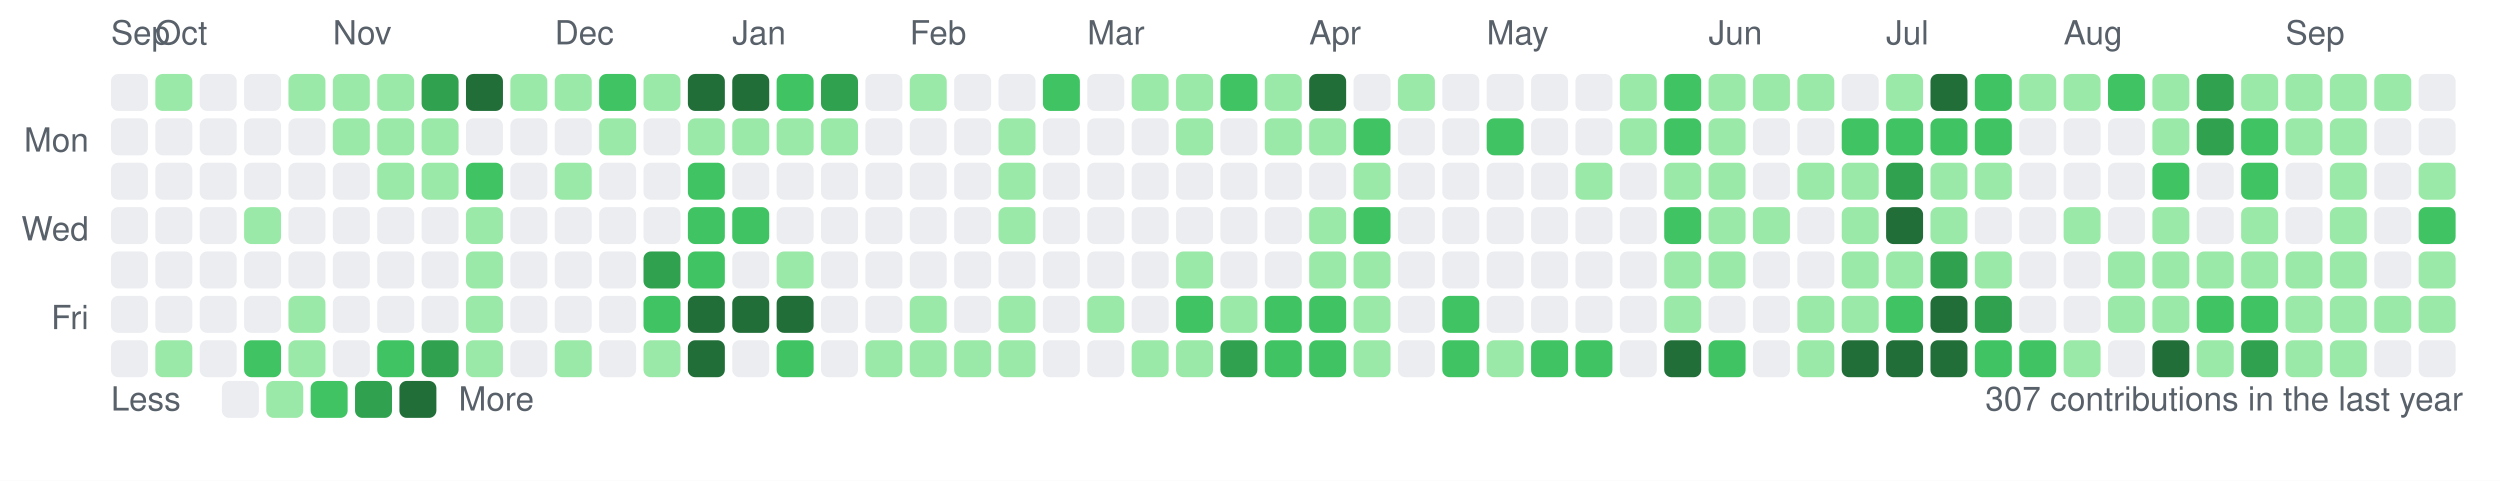
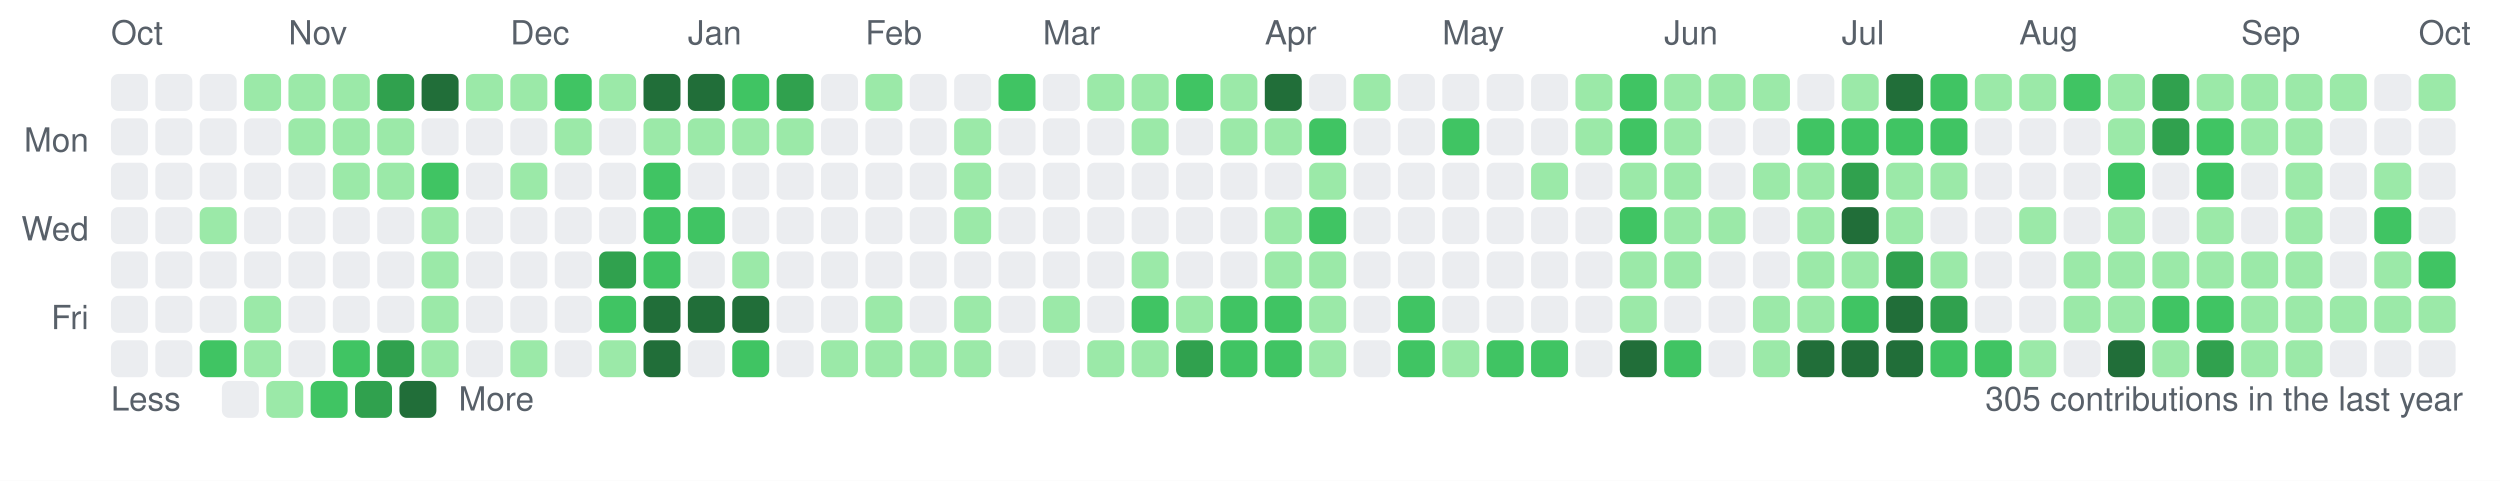
<svg xmlns="http://www.w3.org/2000/svg" width="676" height="130" viewBox="0 0 676 130" role="img" aria-label="cgycorey contribution graph">
  <rect width="676" height="130" fill="#ffffff" />
  <text x="24" y="41" font-size="9" text-anchor="end" fill="#586069" font-family="-apple-system,BlinkMacSystemFont,Segoe UI,Helvetica,Arial,sans-serif">Mon</text>
  <text x="24" y="65" font-size="9" text-anchor="end" fill="#586069" font-family="-apple-system,BlinkMacSystemFont,Segoe UI,Helvetica,Arial,sans-serif">Wed</text>
  <text x="24" y="89" font-size="9" text-anchor="end" fill="#586069" font-family="-apple-system,BlinkMacSystemFont,Segoe UI,Helvetica,Arial,sans-serif">Fri</text>
  <rect x="30" y="20" width="10" height="10" rx="2" fill="#ebedf0" />
  <rect x="30" y="32" width="10" height="10" rx="2" fill="#ebedf0" />
  <rect x="30" y="44" width="10" height="10" rx="2" fill="#ebedf0" />
  <rect x="30" y="56" width="10" height="10" rx="2" fill="#ebedf0" />
  <rect x="30" y="68" width="10" height="10" rx="2" fill="#ebedf0" />
  <rect x="30" y="80" width="10" height="10" rx="2" fill="#ebedf0" />
  <rect x="30" y="92" width="10" height="10" rx="2" fill="#ebedf0" />
-   <rect x="42" y="20" width="10" height="10" rx="2" fill="#9be9a8" />
+   <rect x="42" y="20" width="10" height="10" rx="2" fill="#ebedf0" />
  <rect x="42" y="32" width="10" height="10" rx="2" fill="#ebedf0" />
  <rect x="42" y="44" width="10" height="10" rx="2" fill="#ebedf0" />
  <rect x="42" y="56" width="10" height="10" rx="2" fill="#ebedf0" />
  <rect x="42" y="68" width="10" height="10" rx="2" fill="#ebedf0" />
  <rect x="42" y="80" width="10" height="10" rx="2" fill="#ebedf0" />
-   <rect x="42" y="92" width="10" height="10" rx="2" fill="#9be9a8" />
+   <rect x="42" y="92" width="10" height="10" rx="2" fill="#ebedf0" />
  <rect x="54" y="20" width="10" height="10" rx="2" fill="#ebedf0" />
  <rect x="54" y="32" width="10" height="10" rx="2" fill="#ebedf0" />
  <rect x="54" y="44" width="10" height="10" rx="2" fill="#ebedf0" />
-   <rect x="54" y="56" width="10" height="10" rx="2" fill="#ebedf0" />
+   <rect x="54" y="56" width="10" height="10" rx="2" fill="#9be9a8" />
  <rect x="54" y="68" width="10" height="10" rx="2" fill="#ebedf0" />
  <rect x="54" y="80" width="10" height="10" rx="2" fill="#ebedf0" />
-   <rect x="54" y="92" width="10" height="10" rx="2" fill="#ebedf0" />
-   <rect x="66" y="20" width="10" height="10" rx="2" fill="#ebedf0" />
+   <rect x="54" y="92" width="10" height="10" rx="2" fill="#40c463" />
+   <rect x="66" y="20" width="10" height="10" rx="2" fill="#9be9a8" />
  <rect x="66" y="32" width="10" height="10" rx="2" fill="#ebedf0" />
  <rect x="66" y="44" width="10" height="10" rx="2" fill="#ebedf0" />
-   <rect x="66" y="56" width="10" height="10" rx="2" fill="#9be9a8" />
+   <rect x="66" y="56" width="10" height="10" rx="2" fill="#ebedf0" />
  <rect x="66" y="68" width="10" height="10" rx="2" fill="#ebedf0" />
-   <rect x="66" y="80" width="10" height="10" rx="2" fill="#ebedf0" />
-   <rect x="66" y="92" width="10" height="10" rx="2" fill="#40c463" />
+   <rect x="66" y="80" width="10" height="10" rx="2" fill="#9be9a8" />
+   <rect x="66" y="92" width="10" height="10" rx="2" fill="#9be9a8" />
  <rect x="78" y="20" width="10" height="10" rx="2" fill="#9be9a8" />
-   <rect x="78" y="32" width="10" height="10" rx="2" fill="#ebedf0" />
+   <rect x="78" y="32" width="10" height="10" rx="2" fill="#9be9a8" />
  <rect x="78" y="44" width="10" height="10" rx="2" fill="#ebedf0" />
  <rect x="78" y="56" width="10" height="10" rx="2" fill="#ebedf0" />
  <rect x="78" y="68" width="10" height="10" rx="2" fill="#ebedf0" />
-   <rect x="78" y="80" width="10" height="10" rx="2" fill="#9be9a8" />
-   <rect x="78" y="92" width="10" height="10" rx="2" fill="#9be9a8" />
+   <rect x="78" y="80" width="10" height="10" rx="2" fill="#ebedf0" />
+   <rect x="78" y="92" width="10" height="10" rx="2" fill="#ebedf0" />
  <rect x="90" y="20" width="10" height="10" rx="2" fill="#9be9a8" />
  <rect x="90" y="32" width="10" height="10" rx="2" fill="#9be9a8" />
-   <rect x="90" y="44" width="10" height="10" rx="2" fill="#ebedf0" />
+   <rect x="90" y="44" width="10" height="10" rx="2" fill="#9be9a8" />
  <rect x="90" y="56" width="10" height="10" rx="2" fill="#ebedf0" />
  <rect x="90" y="68" width="10" height="10" rx="2" fill="#ebedf0" />
  <rect x="90" y="80" width="10" height="10" rx="2" fill="#ebedf0" />
-   <rect x="90" y="92" width="10" height="10" rx="2" fill="#ebedf0" />
-   <rect x="102" y="20" width="10" height="10" rx="2" fill="#9be9a8" />
+   <rect x="90" y="92" width="10" height="10" rx="2" fill="#40c463" />
+   <rect x="102" y="20" width="10" height="10" rx="2" fill="#30a14e" />
  <rect x="102" y="32" width="10" height="10" rx="2" fill="#9be9a8" />
  <rect x="102" y="44" width="10" height="10" rx="2" fill="#9be9a8" />
  <rect x="102" y="56" width="10" height="10" rx="2" fill="#ebedf0" />
  <rect x="102" y="68" width="10" height="10" rx="2" fill="#ebedf0" />
  <rect x="102" y="80" width="10" height="10" rx="2" fill="#ebedf0" />
-   <rect x="102" y="92" width="10" height="10" rx="2" fill="#40c463" />
-   <rect x="114" y="20" width="10" height="10" rx="2" fill="#30a14e" />
-   <rect x="114" y="32" width="10" height="10" rx="2" fill="#9be9a8" />
-   <rect x="114" y="44" width="10" height="10" rx="2" fill="#9be9a8" />
-   <rect x="114" y="56" width="10" height="10" rx="2" fill="#ebedf0" />
-   <rect x="114" y="68" width="10" height="10" rx="2" fill="#ebedf0" />
-   <rect x="114" y="80" width="10" height="10" rx="2" fill="#ebedf0" />
-   <rect x="114" y="92" width="10" height="10" rx="2" fill="#30a14e" />
-   <rect x="126" y="20" width="10" height="10" rx="2" fill="#216e39" />
+   <rect x="102" y="92" width="10" height="10" rx="2" fill="#30a14e" />
+   <rect x="114" y="20" width="10" height="10" rx="2" fill="#216e39" />
+   <rect x="114" y="32" width="10" height="10" rx="2" fill="#ebedf0" />
+   <rect x="114" y="44" width="10" height="10" rx="2" fill="#40c463" />
+   <rect x="114" y="56" width="10" height="10" rx="2" fill="#9be9a8" />
+   <rect x="114" y="68" width="10" height="10" rx="2" fill="#9be9a8" />
+   <rect x="114" y="80" width="10" height="10" rx="2" fill="#9be9a8" />
+   <rect x="114" y="92" width="10" height="10" rx="2" fill="#9be9a8" />
+   <rect x="126" y="20" width="10" height="10" rx="2" fill="#9be9a8" />
  <rect x="126" y="32" width="10" height="10" rx="2" fill="#ebedf0" />
-   <rect x="126" y="44" width="10" height="10" rx="2" fill="#40c463" />
-   <rect x="126" y="56" width="10" height="10" rx="2" fill="#9be9a8" />
-   <rect x="126" y="68" width="10" height="10" rx="2" fill="#9be9a8" />
-   <rect x="126" y="80" width="10" height="10" rx="2" fill="#9be9a8" />
-   <rect x="126" y="92" width="10" height="10" rx="2" fill="#9be9a8" />
+   <rect x="126" y="44" width="10" height="10" rx="2" fill="#ebedf0" />
+   <rect x="126" y="56" width="10" height="10" rx="2" fill="#ebedf0" />
+   <rect x="126" y="68" width="10" height="10" rx="2" fill="#ebedf0" />
+   <rect x="126" y="80" width="10" height="10" rx="2" fill="#ebedf0" />
+   <rect x="126" y="92" width="10" height="10" rx="2" fill="#ebedf0" />
  <rect x="138" y="20" width="10" height="10" rx="2" fill="#9be9a8" />
  <rect x="138" y="32" width="10" height="10" rx="2" fill="#ebedf0" />
-   <rect x="138" y="44" width="10" height="10" rx="2" fill="#ebedf0" />
+   <rect x="138" y="44" width="10" height="10" rx="2" fill="#9be9a8" />
  <rect x="138" y="56" width="10" height="10" rx="2" fill="#ebedf0" />
  <rect x="138" y="68" width="10" height="10" rx="2" fill="#ebedf0" />
  <rect x="138" y="80" width="10" height="10" rx="2" fill="#ebedf0" />
-   <rect x="138" y="92" width="10" height="10" rx="2" fill="#ebedf0" />
-   <rect x="150" y="20" width="10" height="10" rx="2" fill="#9be9a8" />
-   <rect x="150" y="32" width="10" height="10" rx="2" fill="#ebedf0" />
-   <rect x="150" y="44" width="10" height="10" rx="2" fill="#9be9a8" />
+   <rect x="138" y="92" width="10" height="10" rx="2" fill="#9be9a8" />
+   <rect x="150" y="20" width="10" height="10" rx="2" fill="#40c463" />
+   <rect x="150" y="32" width="10" height="10" rx="2" fill="#9be9a8" />
+   <rect x="150" y="44" width="10" height="10" rx="2" fill="#ebedf0" />
  <rect x="150" y="56" width="10" height="10" rx="2" fill="#ebedf0" />
  <rect x="150" y="68" width="10" height="10" rx="2" fill="#ebedf0" />
  <rect x="150" y="80" width="10" height="10" rx="2" fill="#ebedf0" />
-   <rect x="150" y="92" width="10" height="10" rx="2" fill="#9be9a8" />
-   <rect x="162" y="20" width="10" height="10" rx="2" fill="#40c463" />
-   <rect x="162" y="32" width="10" height="10" rx="2" fill="#9be9a8" />
+   <rect x="150" y="92" width="10" height="10" rx="2" fill="#ebedf0" />
+   <rect x="162" y="20" width="10" height="10" rx="2" fill="#9be9a8" />
+   <rect x="162" y="32" width="10" height="10" rx="2" fill="#ebedf0" />
  <rect x="162" y="44" width="10" height="10" rx="2" fill="#ebedf0" />
  <rect x="162" y="56" width="10" height="10" rx="2" fill="#ebedf0" />
-   <rect x="162" y="68" width="10" height="10" rx="2" fill="#ebedf0" />
-   <rect x="162" y="80" width="10" height="10" rx="2" fill="#ebedf0" />
-   <rect x="162" y="92" width="10" height="10" rx="2" fill="#ebedf0" />
-   <rect x="174" y="20" width="10" height="10" rx="2" fill="#9be9a8" />
-   <rect x="174" y="32" width="10" height="10" rx="2" fill="#ebedf0" />
-   <rect x="174" y="44" width="10" height="10" rx="2" fill="#ebedf0" />
-   <rect x="174" y="56" width="10" height="10" rx="2" fill="#ebedf0" />
-   <rect x="174" y="68" width="10" height="10" rx="2" fill="#30a14e" />
-   <rect x="174" y="80" width="10" height="10" rx="2" fill="#40c463" />
-   <rect x="174" y="92" width="10" height="10" rx="2" fill="#9be9a8" />
+   <rect x="162" y="68" width="10" height="10" rx="2" fill="#30a14e" />
+   <rect x="162" y="80" width="10" height="10" rx="2" fill="#40c463" />
+   <rect x="162" y="92" width="10" height="10" rx="2" fill="#9be9a8" />
+   <rect x="174" y="20" width="10" height="10" rx="2" fill="#216e39" />
+   <rect x="174" y="32" width="10" height="10" rx="2" fill="#9be9a8" />
+   <rect x="174" y="44" width="10" height="10" rx="2" fill="#40c463" />
+   <rect x="174" y="56" width="10" height="10" rx="2" fill="#40c463" />
+   <rect x="174" y="68" width="10" height="10" rx="2" fill="#40c463" />
+   <rect x="174" y="80" width="10" height="10" rx="2" fill="#216e39" />
+   <rect x="174" y="92" width="10" height="10" rx="2" fill="#216e39" />
  <rect x="186" y="20" width="10" height="10" rx="2" fill="#216e39" />
  <rect x="186" y="32" width="10" height="10" rx="2" fill="#9be9a8" />
-   <rect x="186" y="44" width="10" height="10" rx="2" fill="#40c463" />
+   <rect x="186" y="44" width="10" height="10" rx="2" fill="#ebedf0" />
  <rect x="186" y="56" width="10" height="10" rx="2" fill="#40c463" />
-   <rect x="186" y="68" width="10" height="10" rx="2" fill="#40c463" />
+   <rect x="186" y="68" width="10" height="10" rx="2" fill="#ebedf0" />
  <rect x="186" y="80" width="10" height="10" rx="2" fill="#216e39" />
-   <rect x="186" y="92" width="10" height="10" rx="2" fill="#216e39" />
-   <rect x="198" y="20" width="10" height="10" rx="2" fill="#216e39" />
+   <rect x="186" y="92" width="10" height="10" rx="2" fill="#ebedf0" />
+   <rect x="198" y="20" width="10" height="10" rx="2" fill="#40c463" />
  <rect x="198" y="32" width="10" height="10" rx="2" fill="#9be9a8" />
  <rect x="198" y="44" width="10" height="10" rx="2" fill="#ebedf0" />
-   <rect x="198" y="56" width="10" height="10" rx="2" fill="#40c463" />
-   <rect x="198" y="68" width="10" height="10" rx="2" fill="#ebedf0" />
+   <rect x="198" y="56" width="10" height="10" rx="2" fill="#ebedf0" />
+   <rect x="198" y="68" width="10" height="10" rx="2" fill="#9be9a8" />
  <rect x="198" y="80" width="10" height="10" rx="2" fill="#216e39" />
-   <rect x="198" y="92" width="10" height="10" rx="2" fill="#ebedf0" />
-   <rect x="210" y="20" width="10" height="10" rx="2" fill="#40c463" />
+   <rect x="198" y="92" width="10" height="10" rx="2" fill="#40c463" />
+   <rect x="210" y="20" width="10" height="10" rx="2" fill="#30a14e" />
  <rect x="210" y="32" width="10" height="10" rx="2" fill="#9be9a8" />
  <rect x="210" y="44" width="10" height="10" rx="2" fill="#ebedf0" />
  <rect x="210" y="56" width="10" height="10" rx="2" fill="#ebedf0" />
-   <rect x="210" y="68" width="10" height="10" rx="2" fill="#9be9a8" />
-   <rect x="210" y="80" width="10" height="10" rx="2" fill="#216e39" />
-   <rect x="210" y="92" width="10" height="10" rx="2" fill="#40c463" />
-   <rect x="222" y="20" width="10" height="10" rx="2" fill="#30a14e" />
-   <rect x="222" y="32" width="10" height="10" rx="2" fill="#9be9a8" />
+   <rect x="210" y="68" width="10" height="10" rx="2" fill="#ebedf0" />
+   <rect x="210" y="80" width="10" height="10" rx="2" fill="#ebedf0" />
+   <rect x="210" y="92" width="10" height="10" rx="2" fill="#ebedf0" />
+   <rect x="222" y="20" width="10" height="10" rx="2" fill="#ebedf0" />
+   <rect x="222" y="32" width="10" height="10" rx="2" fill="#ebedf0" />
  <rect x="222" y="44" width="10" height="10" rx="2" fill="#ebedf0" />
  <rect x="222" y="56" width="10" height="10" rx="2" fill="#ebedf0" />
  <rect x="222" y="68" width="10" height="10" rx="2" fill="#ebedf0" />
  <rect x="222" y="80" width="10" height="10" rx="2" fill="#ebedf0" />
-   <rect x="222" y="92" width="10" height="10" rx="2" fill="#ebedf0" />
-   <rect x="234" y="20" width="10" height="10" rx="2" fill="#ebedf0" />
+   <rect x="222" y="92" width="10" height="10" rx="2" fill="#9be9a8" />
+   <rect x="234" y="20" width="10" height="10" rx="2" fill="#9be9a8" />
  <rect x="234" y="32" width="10" height="10" rx="2" fill="#ebedf0" />
  <rect x="234" y="44" width="10" height="10" rx="2" fill="#ebedf0" />
  <rect x="234" y="56" width="10" height="10" rx="2" fill="#ebedf0" />
  <rect x="234" y="68" width="10" height="10" rx="2" fill="#ebedf0" />
-   <rect x="234" y="80" width="10" height="10" rx="2" fill="#ebedf0" />
+   <rect x="234" y="80" width="10" height="10" rx="2" fill="#9be9a8" />
  <rect x="234" y="92" width="10" height="10" rx="2" fill="#9be9a8" />
-   <rect x="246" y="20" width="10" height="10" rx="2" fill="#9be9a8" />
+   <rect x="246" y="20" width="10" height="10" rx="2" fill="#ebedf0" />
  <rect x="246" y="32" width="10" height="10" rx="2" fill="#ebedf0" />
  <rect x="246" y="44" width="10" height="10" rx="2" fill="#ebedf0" />
  <rect x="246" y="56" width="10" height="10" rx="2" fill="#ebedf0" />
  <rect x="246" y="68" width="10" height="10" rx="2" fill="#ebedf0" />
-   <rect x="246" y="80" width="10" height="10" rx="2" fill="#9be9a8" />
+   <rect x="246" y="80" width="10" height="10" rx="2" fill="#ebedf0" />
  <rect x="246" y="92" width="10" height="10" rx="2" fill="#9be9a8" />
  <rect x="258" y="20" width="10" height="10" rx="2" fill="#ebedf0" />
-   <rect x="258" y="32" width="10" height="10" rx="2" fill="#ebedf0" />
-   <rect x="258" y="44" width="10" height="10" rx="2" fill="#ebedf0" />
-   <rect x="258" y="56" width="10" height="10" rx="2" fill="#ebedf0" />
+   <rect x="258" y="32" width="10" height="10" rx="2" fill="#9be9a8" />
+   <rect x="258" y="44" width="10" height="10" rx="2" fill="#9be9a8" />
+   <rect x="258" y="56" width="10" height="10" rx="2" fill="#9be9a8" />
  <rect x="258" y="68" width="10" height="10" rx="2" fill="#ebedf0" />
-   <rect x="258" y="80" width="10" height="10" rx="2" fill="#ebedf0" />
+   <rect x="258" y="80" width="10" height="10" rx="2" fill="#9be9a8" />
  <rect x="258" y="92" width="10" height="10" rx="2" fill="#9be9a8" />
-   <rect x="270" y="20" width="10" height="10" rx="2" fill="#ebedf0" />
-   <rect x="270" y="32" width="10" height="10" rx="2" fill="#9be9a8" />
-   <rect x="270" y="44" width="10" height="10" rx="2" fill="#9be9a8" />
-   <rect x="270" y="56" width="10" height="10" rx="2" fill="#9be9a8" />
+   <rect x="270" y="20" width="10" height="10" rx="2" fill="#40c463" />
+   <rect x="270" y="32" width="10" height="10" rx="2" fill="#ebedf0" />
+   <rect x="270" y="44" width="10" height="10" rx="2" fill="#ebedf0" />
+   <rect x="270" y="56" width="10" height="10" rx="2" fill="#ebedf0" />
  <rect x="270" y="68" width="10" height="10" rx="2" fill="#ebedf0" />
-   <rect x="270" y="80" width="10" height="10" rx="2" fill="#9be9a8" />
-   <rect x="270" y="92" width="10" height="10" rx="2" fill="#9be9a8" />
-   <rect x="282" y="20" width="10" height="10" rx="2" fill="#40c463" />
+   <rect x="270" y="80" width="10" height="10" rx="2" fill="#ebedf0" />
+   <rect x="270" y="92" width="10" height="10" rx="2" fill="#ebedf0" />
+   <rect x="282" y="20" width="10" height="10" rx="2" fill="#ebedf0" />
  <rect x="282" y="32" width="10" height="10" rx="2" fill="#ebedf0" />
  <rect x="282" y="44" width="10" height="10" rx="2" fill="#ebedf0" />
  <rect x="282" y="56" width="10" height="10" rx="2" fill="#ebedf0" />
  <rect x="282" y="68" width="10" height="10" rx="2" fill="#ebedf0" />
-   <rect x="282" y="80" width="10" height="10" rx="2" fill="#ebedf0" />
+   <rect x="282" y="80" width="10" height="10" rx="2" fill="#9be9a8" />
  <rect x="282" y="92" width="10" height="10" rx="2" fill="#ebedf0" />
-   <rect x="294" y="20" width="10" height="10" rx="2" fill="#ebedf0" />
+   <rect x="294" y="20" width="10" height="10" rx="2" fill="#9be9a8" />
  <rect x="294" y="32" width="10" height="10" rx="2" fill="#ebedf0" />
  <rect x="294" y="44" width="10" height="10" rx="2" fill="#ebedf0" />
  <rect x="294" y="56" width="10" height="10" rx="2" fill="#ebedf0" />
  <rect x="294" y="68" width="10" height="10" rx="2" fill="#ebedf0" />
-   <rect x="294" y="80" width="10" height="10" rx="2" fill="#9be9a8" />
-   <rect x="294" y="92" width="10" height="10" rx="2" fill="#ebedf0" />
+   <rect x="294" y="80" width="10" height="10" rx="2" fill="#ebedf0" />
+   <rect x="294" y="92" width="10" height="10" rx="2" fill="#9be9a8" />
  <rect x="306" y="20" width="10" height="10" rx="2" fill="#9be9a8" />
-   <rect x="306" y="32" width="10" height="10" rx="2" fill="#ebedf0" />
+   <rect x="306" y="32" width="10" height="10" rx="2" fill="#9be9a8" />
  <rect x="306" y="44" width="10" height="10" rx="2" fill="#ebedf0" />
  <rect x="306" y="56" width="10" height="10" rx="2" fill="#ebedf0" />
-   <rect x="306" y="68" width="10" height="10" rx="2" fill="#ebedf0" />
-   <rect x="306" y="80" width="10" height="10" rx="2" fill="#ebedf0" />
+   <rect x="306" y="68" width="10" height="10" rx="2" fill="#9be9a8" />
+   <rect x="306" y="80" width="10" height="10" rx="2" fill="#40c463" />
  <rect x="306" y="92" width="10" height="10" rx="2" fill="#9be9a8" />
-   <rect x="318" y="20" width="10" height="10" rx="2" fill="#9be9a8" />
-   <rect x="318" y="32" width="10" height="10" rx="2" fill="#9be9a8" />
+   <rect x="318" y="20" width="10" height="10" rx="2" fill="#40c463" />
+   <rect x="318" y="32" width="10" height="10" rx="2" fill="#ebedf0" />
  <rect x="318" y="44" width="10" height="10" rx="2" fill="#ebedf0" />
  <rect x="318" y="56" width="10" height="10" rx="2" fill="#ebedf0" />
-   <rect x="318" y="68" width="10" height="10" rx="2" fill="#9be9a8" />
-   <rect x="318" y="80" width="10" height="10" rx="2" fill="#40c463" />
-   <rect x="318" y="92" width="10" height="10" rx="2" fill="#9be9a8" />
-   <rect x="330" y="20" width="10" height="10" rx="2" fill="#40c463" />
-   <rect x="330" y="32" width="10" height="10" rx="2" fill="#ebedf0" />
+   <rect x="318" y="68" width="10" height="10" rx="2" fill="#ebedf0" />
+   <rect x="318" y="80" width="10" height="10" rx="2" fill="#9be9a8" />
+   <rect x="318" y="92" width="10" height="10" rx="2" fill="#30a14e" />
+   <rect x="330" y="20" width="10" height="10" rx="2" fill="#9be9a8" />
+   <rect x="330" y="32" width="10" height="10" rx="2" fill="#9be9a8" />
  <rect x="330" y="44" width="10" height="10" rx="2" fill="#ebedf0" />
  <rect x="330" y="56" width="10" height="10" rx="2" fill="#ebedf0" />
  <rect x="330" y="68" width="10" height="10" rx="2" fill="#ebedf0" />
-   <rect x="330" y="80" width="10" height="10" rx="2" fill="#9be9a8" />
-   <rect x="330" y="92" width="10" height="10" rx="2" fill="#30a14e" />
-   <rect x="342" y="20" width="10" height="10" rx="2" fill="#9be9a8" />
+   <rect x="330" y="80" width="10" height="10" rx="2" fill="#40c463" />
+   <rect x="330" y="92" width="10" height="10" rx="2" fill="#40c463" />
+   <rect x="342" y="20" width="10" height="10" rx="2" fill="#216e39" />
  <rect x="342" y="32" width="10" height="10" rx="2" fill="#9be9a8" />
  <rect x="342" y="44" width="10" height="10" rx="2" fill="#ebedf0" />
-   <rect x="342" y="56" width="10" height="10" rx="2" fill="#ebedf0" />
-   <rect x="342" y="68" width="10" height="10" rx="2" fill="#ebedf0" />
+   <rect x="342" y="56" width="10" height="10" rx="2" fill="#9be9a8" />
+   <rect x="342" y="68" width="10" height="10" rx="2" fill="#9be9a8" />
  <rect x="342" y="80" width="10" height="10" rx="2" fill="#40c463" />
  <rect x="342" y="92" width="10" height="10" rx="2" fill="#40c463" />
-   <rect x="354" y="20" width="10" height="10" rx="2" fill="#216e39" />
-   <rect x="354" y="32" width="10" height="10" rx="2" fill="#9be9a8" />
-   <rect x="354" y="44" width="10" height="10" rx="2" fill="#ebedf0" />
-   <rect x="354" y="56" width="10" height="10" rx="2" fill="#9be9a8" />
+   <rect x="354" y="20" width="10" height="10" rx="2" fill="#ebedf0" />
+   <rect x="354" y="32" width="10" height="10" rx="2" fill="#40c463" />
+   <rect x="354" y="44" width="10" height="10" rx="2" fill="#9be9a8" />
+   <rect x="354" y="56" width="10" height="10" rx="2" fill="#40c463" />
  <rect x="354" y="68" width="10" height="10" rx="2" fill="#9be9a8" />
-   <rect x="354" y="80" width="10" height="10" rx="2" fill="#40c463" />
-   <rect x="354" y="92" width="10" height="10" rx="2" fill="#40c463" />
-   <rect x="366" y="20" width="10" height="10" rx="2" fill="#ebedf0" />
-   <rect x="366" y="32" width="10" height="10" rx="2" fill="#40c463" />
-   <rect x="366" y="44" width="10" height="10" rx="2" fill="#9be9a8" />
-   <rect x="366" y="56" width="10" height="10" rx="2" fill="#40c463" />
-   <rect x="366" y="68" width="10" height="10" rx="2" fill="#9be9a8" />
-   <rect x="366" y="80" width="10" height="10" rx="2" fill="#9be9a8" />
-   <rect x="366" y="92" width="10" height="10" rx="2" fill="#9be9a8" />
-   <rect x="378" y="20" width="10" height="10" rx="2" fill="#9be9a8" />
+   <rect x="354" y="80" width="10" height="10" rx="2" fill="#9be9a8" />
+   <rect x="354" y="92" width="10" height="10" rx="2" fill="#9be9a8" />
+   <rect x="366" y="20" width="10" height="10" rx="2" fill="#9be9a8" />
+   <rect x="366" y="32" width="10" height="10" rx="2" fill="#ebedf0" />
+   <rect x="366" y="44" width="10" height="10" rx="2" fill="#ebedf0" />
+   <rect x="366" y="56" width="10" height="10" rx="2" fill="#ebedf0" />
+   <rect x="366" y="68" width="10" height="10" rx="2" fill="#ebedf0" />
+   <rect x="366" y="80" width="10" height="10" rx="2" fill="#ebedf0" />
+   <rect x="366" y="92" width="10" height="10" rx="2" fill="#ebedf0" />
+   <rect x="378" y="20" width="10" height="10" rx="2" fill="#ebedf0" />
  <rect x="378" y="32" width="10" height="10" rx="2" fill="#ebedf0" />
  <rect x="378" y="44" width="10" height="10" rx="2" fill="#ebedf0" />
  <rect x="378" y="56" width="10" height="10" rx="2" fill="#ebedf0" />
  <rect x="378" y="68" width="10" height="10" rx="2" fill="#ebedf0" />
-   <rect x="378" y="80" width="10" height="10" rx="2" fill="#ebedf0" />
-   <rect x="378" y="92" width="10" height="10" rx="2" fill="#ebedf0" />
+   <rect x="378" y="80" width="10" height="10" rx="2" fill="#40c463" />
+   <rect x="378" y="92" width="10" height="10" rx="2" fill="#40c463" />
  <rect x="390" y="20" width="10" height="10" rx="2" fill="#ebedf0" />
-   <rect x="390" y="32" width="10" height="10" rx="2" fill="#ebedf0" />
+   <rect x="390" y="32" width="10" height="10" rx="2" fill="#40c463" />
  <rect x="390" y="44" width="10" height="10" rx="2" fill="#ebedf0" />
  <rect x="390" y="56" width="10" height="10" rx="2" fill="#ebedf0" />
  <rect x="390" y="68" width="10" height="10" rx="2" fill="#ebedf0" />
-   <rect x="390" y="80" width="10" height="10" rx="2" fill="#40c463" />
-   <rect x="390" y="92" width="10" height="10" rx="2" fill="#40c463" />
+   <rect x="390" y="80" width="10" height="10" rx="2" fill="#ebedf0" />
+   <rect x="390" y="92" width="10" height="10" rx="2" fill="#9be9a8" />
  <rect x="402" y="20" width="10" height="10" rx="2" fill="#ebedf0" />
-   <rect x="402" y="32" width="10" height="10" rx="2" fill="#40c463" />
+   <rect x="402" y="32" width="10" height="10" rx="2" fill="#ebedf0" />
  <rect x="402" y="44" width="10" height="10" rx="2" fill="#ebedf0" />
  <rect x="402" y="56" width="10" height="10" rx="2" fill="#ebedf0" />
  <rect x="402" y="68" width="10" height="10" rx="2" fill="#ebedf0" />
  <rect x="402" y="80" width="10" height="10" rx="2" fill="#ebedf0" />
-   <rect x="402" y="92" width="10" height="10" rx="2" fill="#9be9a8" />
+   <rect x="402" y="92" width="10" height="10" rx="2" fill="#40c463" />
  <rect x="414" y="20" width="10" height="10" rx="2" fill="#ebedf0" />
  <rect x="414" y="32" width="10" height="10" rx="2" fill="#ebedf0" />
-   <rect x="414" y="44" width="10" height="10" rx="2" fill="#ebedf0" />
+   <rect x="414" y="44" width="10" height="10" rx="2" fill="#9be9a8" />
  <rect x="414" y="56" width="10" height="10" rx="2" fill="#ebedf0" />
  <rect x="414" y="68" width="10" height="10" rx="2" fill="#ebedf0" />
  <rect x="414" y="80" width="10" height="10" rx="2" fill="#ebedf0" />
  <rect x="414" y="92" width="10" height="10" rx="2" fill="#40c463" />
-   <rect x="426" y="20" width="10" height="10" rx="2" fill="#ebedf0" />
-   <rect x="426" y="32" width="10" height="10" rx="2" fill="#ebedf0" />
-   <rect x="426" y="44" width="10" height="10" rx="2" fill="#9be9a8" />
+   <rect x="426" y="20" width="10" height="10" rx="2" fill="#9be9a8" />
+   <rect x="426" y="32" width="10" height="10" rx="2" fill="#9be9a8" />
+   <rect x="426" y="44" width="10" height="10" rx="2" fill="#ebedf0" />
  <rect x="426" y="56" width="10" height="10" rx="2" fill="#ebedf0" />
  <rect x="426" y="68" width="10" height="10" rx="2" fill="#ebedf0" />
  <rect x="426" y="80" width="10" height="10" rx="2" fill="#ebedf0" />
-   <rect x="426" y="92" width="10" height="10" rx="2" fill="#40c463" />
-   <rect x="438" y="20" width="10" height="10" rx="2" fill="#9be9a8" />
-   <rect x="438" y="32" width="10" height="10" rx="2" fill="#9be9a8" />
-   <rect x="438" y="44" width="10" height="10" rx="2" fill="#ebedf0" />
-   <rect x="438" y="56" width="10" height="10" rx="2" fill="#ebedf0" />
-   <rect x="438" y="68" width="10" height="10" rx="2" fill="#ebedf0" />
-   <rect x="438" y="80" width="10" height="10" rx="2" fill="#ebedf0" />
-   <rect x="438" y="92" width="10" height="10" rx="2" fill="#ebedf0" />
-   <rect x="450" y="20" width="10" height="10" rx="2" fill="#40c463" />
-   <rect x="450" y="32" width="10" height="10" rx="2" fill="#40c463" />
+   <rect x="426" y="92" width="10" height="10" rx="2" fill="#ebedf0" />
+   <rect x="438" y="20" width="10" height="10" rx="2" fill="#40c463" />
+   <rect x="438" y="32" width="10" height="10" rx="2" fill="#40c463" />
+   <rect x="438" y="44" width="10" height="10" rx="2" fill="#9be9a8" />
+   <rect x="438" y="56" width="10" height="10" rx="2" fill="#40c463" />
+   <rect x="438" y="68" width="10" height="10" rx="2" fill="#9be9a8" />
+   <rect x="438" y="80" width="10" height="10" rx="2" fill="#9be9a8" />
+   <rect x="438" y="92" width="10" height="10" rx="2" fill="#216e39" />
+   <rect x="450" y="20" width="10" height="10" rx="2" fill="#9be9a8" />
+   <rect x="450" y="32" width="10" height="10" rx="2" fill="#9be9a8" />
  <rect x="450" y="44" width="10" height="10" rx="2" fill="#9be9a8" />
-   <rect x="450" y="56" width="10" height="10" rx="2" fill="#40c463" />
+   <rect x="450" y="56" width="10" height="10" rx="2" fill="#9be9a8" />
  <rect x="450" y="68" width="10" height="10" rx="2" fill="#9be9a8" />
-   <rect x="450" y="80" width="10" height="10" rx="2" fill="#9be9a8" />
-   <rect x="450" y="92" width="10" height="10" rx="2" fill="#216e39" />
+   <rect x="450" y="80" width="10" height="10" rx="2" fill="#ebedf0" />
+   <rect x="450" y="92" width="10" height="10" rx="2" fill="#40c463" />
  <rect x="462" y="20" width="10" height="10" rx="2" fill="#9be9a8" />
-   <rect x="462" y="32" width="10" height="10" rx="2" fill="#9be9a8" />
-   <rect x="462" y="44" width="10" height="10" rx="2" fill="#9be9a8" />
+   <rect x="462" y="32" width="10" height="10" rx="2" fill="#ebedf0" />
+   <rect x="462" y="44" width="10" height="10" rx="2" fill="#ebedf0" />
  <rect x="462" y="56" width="10" height="10" rx="2" fill="#9be9a8" />
-   <rect x="462" y="68" width="10" height="10" rx="2" fill="#9be9a8" />
+   <rect x="462" y="68" width="10" height="10" rx="2" fill="#ebedf0" />
  <rect x="462" y="80" width="10" height="10" rx="2" fill="#ebedf0" />
-   <rect x="462" y="92" width="10" height="10" rx="2" fill="#40c463" />
+   <rect x="462" y="92" width="10" height="10" rx="2" fill="#ebedf0" />
  <rect x="474" y="20" width="10" height="10" rx="2" fill="#9be9a8" />
  <rect x="474" y="32" width="10" height="10" rx="2" fill="#ebedf0" />
-   <rect x="474" y="44" width="10" height="10" rx="2" fill="#ebedf0" />
-   <rect x="474" y="56" width="10" height="10" rx="2" fill="#9be9a8" />
+   <rect x="474" y="44" width="10" height="10" rx="2" fill="#9be9a8" />
+   <rect x="474" y="56" width="10" height="10" rx="2" fill="#ebedf0" />
  <rect x="474" y="68" width="10" height="10" rx="2" fill="#ebedf0" />
-   <rect x="474" y="80" width="10" height="10" rx="2" fill="#ebedf0" />
-   <rect x="474" y="92" width="10" height="10" rx="2" fill="#ebedf0" />
-   <rect x="486" y="20" width="10" height="10" rx="2" fill="#9be9a8" />
-   <rect x="486" y="32" width="10" height="10" rx="2" fill="#ebedf0" />
+   <rect x="474" y="80" width="10" height="10" rx="2" fill="#9be9a8" />
+   <rect x="474" y="92" width="10" height="10" rx="2" fill="#9be9a8" />
+   <rect x="486" y="20" width="10" height="10" rx="2" fill="#ebedf0" />
+   <rect x="486" y="32" width="10" height="10" rx="2" fill="#40c463" />
  <rect x="486" y="44" width="10" height="10" rx="2" fill="#9be9a8" />
-   <rect x="486" y="56" width="10" height="10" rx="2" fill="#ebedf0" />
-   <rect x="486" y="68" width="10" height="10" rx="2" fill="#ebedf0" />
+   <rect x="486" y="56" width="10" height="10" rx="2" fill="#9be9a8" />
+   <rect x="486" y="68" width="10" height="10" rx="2" fill="#9be9a8" />
  <rect x="486" y="80" width="10" height="10" rx="2" fill="#9be9a8" />
-   <rect x="486" y="92" width="10" height="10" rx="2" fill="#9be9a8" />
-   <rect x="498" y="20" width="10" height="10" rx="2" fill="#ebedf0" />
+   <rect x="486" y="92" width="10" height="10" rx="2" fill="#216e39" />
+   <rect x="498" y="20" width="10" height="10" rx="2" fill="#9be9a8" />
  <rect x="498" y="32" width="10" height="10" rx="2" fill="#40c463" />
-   <rect x="498" y="44" width="10" height="10" rx="2" fill="#9be9a8" />
-   <rect x="498" y="56" width="10" height="10" rx="2" fill="#9be9a8" />
+   <rect x="498" y="44" width="10" height="10" rx="2" fill="#30a14e" />
+   <rect x="498" y="56" width="10" height="10" rx="2" fill="#216e39" />
  <rect x="498" y="68" width="10" height="10" rx="2" fill="#9be9a8" />
-   <rect x="498" y="80" width="10" height="10" rx="2" fill="#9be9a8" />
+   <rect x="498" y="80" width="10" height="10" rx="2" fill="#40c463" />
  <rect x="498" y="92" width="10" height="10" rx="2" fill="#216e39" />
-   <rect x="510" y="20" width="10" height="10" rx="2" fill="#9be9a8" />
+   <rect x="510" y="20" width="10" height="10" rx="2" fill="#216e39" />
  <rect x="510" y="32" width="10" height="10" rx="2" fill="#40c463" />
-   <rect x="510" y="44" width="10" height="10" rx="2" fill="#30a14e" />
-   <rect x="510" y="56" width="10" height="10" rx="2" fill="#216e39" />
-   <rect x="510" y="68" width="10" height="10" rx="2" fill="#9be9a8" />
-   <rect x="510" y="80" width="10" height="10" rx="2" fill="#40c463" />
+   <rect x="510" y="44" width="10" height="10" rx="2" fill="#9be9a8" />
+   <rect x="510" y="56" width="10" height="10" rx="2" fill="#9be9a8" />
+   <rect x="510" y="68" width="10" height="10" rx="2" fill="#30a14e" />
+   <rect x="510" y="80" width="10" height="10" rx="2" fill="#216e39" />
  <rect x="510" y="92" width="10" height="10" rx="2" fill="#216e39" />
-   <rect x="522" y="20" width="10" height="10" rx="2" fill="#216e39" />
+   <rect x="522" y="20" width="10" height="10" rx="2" fill="#40c463" />
  <rect x="522" y="32" width="10" height="10" rx="2" fill="#40c463" />
  <rect x="522" y="44" width="10" height="10" rx="2" fill="#9be9a8" />
-   <rect x="522" y="56" width="10" height="10" rx="2" fill="#9be9a8" />
-   <rect x="522" y="68" width="10" height="10" rx="2" fill="#30a14e" />
-   <rect x="522" y="80" width="10" height="10" rx="2" fill="#216e39" />
-   <rect x="522" y="92" width="10" height="10" rx="2" fill="#216e39" />
-   <rect x="534" y="20" width="10" height="10" rx="2" fill="#40c463" />
-   <rect x="534" y="32" width="10" height="10" rx="2" fill="#40c463" />
-   <rect x="534" y="44" width="10" height="10" rx="2" fill="#9be9a8" />
+   <rect x="522" y="56" width="10" height="10" rx="2" fill="#ebedf0" />
+   <rect x="522" y="68" width="10" height="10" rx="2" fill="#9be9a8" />
+   <rect x="522" y="80" width="10" height="10" rx="2" fill="#30a14e" />
+   <rect x="522" y="92" width="10" height="10" rx="2" fill="#40c463" />
+   <rect x="534" y="20" width="10" height="10" rx="2" fill="#9be9a8" />
+   <rect x="534" y="32" width="10" height="10" rx="2" fill="#ebedf0" />
+   <rect x="534" y="44" width="10" height="10" rx="2" fill="#ebedf0" />
  <rect x="534" y="56" width="10" height="10" rx="2" fill="#ebedf0" />
-   <rect x="534" y="68" width="10" height="10" rx="2" fill="#9be9a8" />
-   <rect x="534" y="80" width="10" height="10" rx="2" fill="#30a14e" />
+   <rect x="534" y="68" width="10" height="10" rx="2" fill="#ebedf0" />
+   <rect x="534" y="80" width="10" height="10" rx="2" fill="#ebedf0" />
  <rect x="534" y="92" width="10" height="10" rx="2" fill="#40c463" />
  <rect x="546" y="20" width="10" height="10" rx="2" fill="#9be9a8" />
  <rect x="546" y="32" width="10" height="10" rx="2" fill="#ebedf0" />
  <rect x="546" y="44" width="10" height="10" rx="2" fill="#ebedf0" />
-   <rect x="546" y="56" width="10" height="10" rx="2" fill="#ebedf0" />
+   <rect x="546" y="56" width="10" height="10" rx="2" fill="#9be9a8" />
  <rect x="546" y="68" width="10" height="10" rx="2" fill="#ebedf0" />
  <rect x="546" y="80" width="10" height="10" rx="2" fill="#ebedf0" />
-   <rect x="546" y="92" width="10" height="10" rx="2" fill="#40c463" />
-   <rect x="558" y="20" width="10" height="10" rx="2" fill="#9be9a8" />
+   <rect x="546" y="92" width="10" height="10" rx="2" fill="#9be9a8" />
+   <rect x="558" y="20" width="10" height="10" rx="2" fill="#40c463" />
  <rect x="558" y="32" width="10" height="10" rx="2" fill="#ebedf0" />
  <rect x="558" y="44" width="10" height="10" rx="2" fill="#ebedf0" />
-   <rect x="558" y="56" width="10" height="10" rx="2" fill="#9be9a8" />
-   <rect x="558" y="68" width="10" height="10" rx="2" fill="#ebedf0" />
-   <rect x="558" y="80" width="10" height="10" rx="2" fill="#ebedf0" />
-   <rect x="558" y="92" width="10" height="10" rx="2" fill="#9be9a8" />
-   <rect x="570" y="20" width="10" height="10" rx="2" fill="#40c463" />
-   <rect x="570" y="32" width="10" height="10" rx="2" fill="#ebedf0" />
-   <rect x="570" y="44" width="10" height="10" rx="2" fill="#ebedf0" />
-   <rect x="570" y="56" width="10" height="10" rx="2" fill="#ebedf0" />
+   <rect x="558" y="56" width="10" height="10" rx="2" fill="#ebedf0" />
+   <rect x="558" y="68" width="10" height="10" rx="2" fill="#9be9a8" />
+   <rect x="558" y="80" width="10" height="10" rx="2" fill="#9be9a8" />
+   <rect x="558" y="92" width="10" height="10" rx="2" fill="#ebedf0" />
+   <rect x="570" y="20" width="10" height="10" rx="2" fill="#9be9a8" />
+   <rect x="570" y="32" width="10" height="10" rx="2" fill="#9be9a8" />
+   <rect x="570" y="44" width="10" height="10" rx="2" fill="#40c463" />
+   <rect x="570" y="56" width="10" height="10" rx="2" fill="#9be9a8" />
  <rect x="570" y="68" width="10" height="10" rx="2" fill="#9be9a8" />
  <rect x="570" y="80" width="10" height="10" rx="2" fill="#9be9a8" />
-   <rect x="570" y="92" width="10" height="10" rx="2" fill="#ebedf0" />
-   <rect x="582" y="20" width="10" height="10" rx="2" fill="#9be9a8" />
-   <rect x="582" y="32" width="10" height="10" rx="2" fill="#9be9a8" />
-   <rect x="582" y="44" width="10" height="10" rx="2" fill="#40c463" />
-   <rect x="582" y="56" width="10" height="10" rx="2" fill="#9be9a8" />
+   <rect x="570" y="92" width="10" height="10" rx="2" fill="#216e39" />
+   <rect x="582" y="20" width="10" height="10" rx="2" fill="#30a14e" />
+   <rect x="582" y="32" width="10" height="10" rx="2" fill="#30a14e" />
+   <rect x="582" y="44" width="10" height="10" rx="2" fill="#ebedf0" />
+   <rect x="582" y="56" width="10" height="10" rx="2" fill="#ebedf0" />
  <rect x="582" y="68" width="10" height="10" rx="2" fill="#9be9a8" />
-   <rect x="582" y="80" width="10" height="10" rx="2" fill="#9be9a8" />
-   <rect x="582" y="92" width="10" height="10" rx="2" fill="#216e39" />
-   <rect x="594" y="20" width="10" height="10" rx="2" fill="#30a14e" />
-   <rect x="594" y="32" width="10" height="10" rx="2" fill="#30a14e" />
-   <rect x="594" y="44" width="10" height="10" rx="2" fill="#ebedf0" />
-   <rect x="594" y="56" width="10" height="10" rx="2" fill="#ebedf0" />
+   <rect x="582" y="80" width="10" height="10" rx="2" fill="#40c463" />
+   <rect x="582" y="92" width="10" height="10" rx="2" fill="#9be9a8" />
+   <rect x="594" y="20" width="10" height="10" rx="2" fill="#9be9a8" />
+   <rect x="594" y="32" width="10" height="10" rx="2" fill="#40c463" />
+   <rect x="594" y="44" width="10" height="10" rx="2" fill="#40c463" />
+   <rect x="594" y="56" width="10" height="10" rx="2" fill="#9be9a8" />
  <rect x="594" y="68" width="10" height="10" rx="2" fill="#9be9a8" />
  <rect x="594" y="80" width="10" height="10" rx="2" fill="#40c463" />
-   <rect x="594" y="92" width="10" height="10" rx="2" fill="#9be9a8" />
+   <rect x="594" y="92" width="10" height="10" rx="2" fill="#30a14e" />
  <rect x="606" y="20" width="10" height="10" rx="2" fill="#9be9a8" />
-   <rect x="606" y="32" width="10" height="10" rx="2" fill="#40c463" />
-   <rect x="606" y="44" width="10" height="10" rx="2" fill="#40c463" />
-   <rect x="606" y="56" width="10" height="10" rx="2" fill="#9be9a8" />
+   <rect x="606" y="32" width="10" height="10" rx="2" fill="#9be9a8" />
+   <rect x="606" y="44" width="10" height="10" rx="2" fill="#ebedf0" />
+   <rect x="606" y="56" width="10" height="10" rx="2" fill="#ebedf0" />
  <rect x="606" y="68" width="10" height="10" rx="2" fill="#9be9a8" />
-   <rect x="606" y="80" width="10" height="10" rx="2" fill="#40c463" />
-   <rect x="606" y="92" width="10" height="10" rx="2" fill="#30a14e" />
+   <rect x="606" y="80" width="10" height="10" rx="2" fill="#9be9a8" />
+   <rect x="606" y="92" width="10" height="10" rx="2" fill="#9be9a8" />
  <rect x="618" y="20" width="10" height="10" rx="2" fill="#9be9a8" />
  <rect x="618" y="32" width="10" height="10" rx="2" fill="#9be9a8" />
-   <rect x="618" y="44" width="10" height="10" rx="2" fill="#ebedf0" />
-   <rect x="618" y="56" width="10" height="10" rx="2" fill="#ebedf0" />
+   <rect x="618" y="44" width="10" height="10" rx="2" fill="#9be9a8" />
+   <rect x="618" y="56" width="10" height="10" rx="2" fill="#9be9a8" />
  <rect x="618" y="68" width="10" height="10" rx="2" fill="#9be9a8" />
  <rect x="618" y="80" width="10" height="10" rx="2" fill="#9be9a8" />
  <rect x="618" y="92" width="10" height="10" rx="2" fill="#9be9a8" />
  <rect x="630" y="20" width="10" height="10" rx="2" fill="#9be9a8" />
-   <rect x="630" y="32" width="10" height="10" rx="2" fill="#9be9a8" />
-   <rect x="630" y="44" width="10" height="10" rx="2" fill="#9be9a8" />
-   <rect x="630" y="56" width="10" height="10" rx="2" fill="#9be9a8" />
-   <rect x="630" y="68" width="10" height="10" rx="2" fill="#9be9a8" />
+   <rect x="630" y="32" width="10" height="10" rx="2" fill="#ebedf0" />
+   <rect x="630" y="44" width="10" height="10" rx="2" fill="#ebedf0" />
+   <rect x="630" y="56" width="10" height="10" rx="2" fill="#ebedf0" />
+   <rect x="630" y="68" width="10" height="10" rx="2" fill="#ebedf0" />
  <rect x="630" y="80" width="10" height="10" rx="2" fill="#9be9a8" />
-   <rect x="630" y="92" width="10" height="10" rx="2" fill="#9be9a8" />
-   <rect x="642" y="20" width="10" height="10" rx="2" fill="#9be9a8" />
+   <rect x="630" y="92" width="10" height="10" rx="2" fill="#ebedf0" />
+   <rect x="642" y="20" width="10" height="10" rx="2" fill="#ebedf0" />
  <rect x="642" y="32" width="10" height="10" rx="2" fill="#ebedf0" />
-   <rect x="642" y="44" width="10" height="10" rx="2" fill="#ebedf0" />
-   <rect x="642" y="56" width="10" height="10" rx="2" fill="#ebedf0" />
-   <rect x="642" y="68" width="10" height="10" rx="2" fill="#ebedf0" />
+   <rect x="642" y="44" width="10" height="10" rx="2" fill="#9be9a8" />
+   <rect x="642" y="56" width="10" height="10" rx="2" fill="#40c463" />
+   <rect x="642" y="68" width="10" height="10" rx="2" fill="#9be9a8" />
  <rect x="642" y="80" width="10" height="10" rx="2" fill="#9be9a8" />
  <rect x="642" y="92" width="10" height="10" rx="2" fill="#ebedf0" />
-   <rect x="654" y="20" width="10" height="10" rx="2" fill="#ebedf0" />
+   <rect x="654" y="20" width="10" height="10" rx="2" fill="#9be9a8" />
  <rect x="654" y="32" width="10" height="10" rx="2" fill="#ebedf0" />
-   <rect x="654" y="44" width="10" height="10" rx="2" fill="#9be9a8" />
-   <rect x="654" y="56" width="10" height="10" rx="2" fill="#40c463" />
-   <rect x="654" y="68" width="10" height="10" rx="2" fill="#9be9a8" />
+   <rect x="654" y="44" width="10" height="10" rx="2" fill="#ebedf0" />
+   <rect x="654" y="56" width="10" height="10" rx="2" fill="#ebedf0" />
+   <rect x="654" y="68" width="10" height="10" rx="2" fill="#40c463" />
  <rect x="654" y="80" width="10" height="10" rx="2" fill="#9be9a8" />
  <rect x="654" y="92" width="10" height="10" rx="2" fill="#ebedf0" />
  <text x="30" y="111" font-size="9" fill="#586069" font-family="-apple-system,BlinkMacSystemFont,Segoe UI,Helvetica,Arial,sans-serif">Less</text>
  <rect x="60" y="103" width="10" height="10" rx="2" fill="#ebedf0" />
  <rect x="72" y="103" width="10" height="10" rx="2" fill="#9be9a8" />
  <rect x="84" y="103" width="10" height="10" rx="2" fill="#40c463" />
  <rect x="96" y="103" width="10" height="10" rx="2" fill="#30a14e" />
  <rect x="108" y="103" width="10" height="10" rx="2" fill="#216e39" />
  <text x="124" y="111" font-size="9" fill="#586069" font-family="-apple-system,BlinkMacSystemFont,Segoe UI,Helvetica,Arial,sans-serif">More</text>
-   <text x="666" y="111" font-size="9" text-anchor="end" fill="#586069" font-family="-apple-system,BlinkMacSystemFont,Segoe UI,Helvetica,Arial,sans-serif">307 contributions in the last year</text>
-   <text x="30" y="12" font-size="9" fill="#586069" font-family="-apple-system,BlinkMacSystemFont,Segoe UI,Helvetica,Arial,sans-serif">Sep</text>
-   <text x="42" y="12" font-size="9" fill="#586069" font-family="-apple-system,BlinkMacSystemFont,Segoe UI,Helvetica,Arial,sans-serif">Oct</text>
-   <text x="90" y="12" font-size="9" fill="#586069" font-family="-apple-system,BlinkMacSystemFont,Segoe UI,Helvetica,Arial,sans-serif">Nov</text>
-   <text x="150" y="12" font-size="9" fill="#586069" font-family="-apple-system,BlinkMacSystemFont,Segoe UI,Helvetica,Arial,sans-serif">Dec</text>
-   <text x="198" y="12" font-size="9" fill="#586069" font-family="-apple-system,BlinkMacSystemFont,Segoe UI,Helvetica,Arial,sans-serif">Jan</text>
-   <text x="246" y="12" font-size="9" fill="#586069" font-family="-apple-system,BlinkMacSystemFont,Segoe UI,Helvetica,Arial,sans-serif">Feb</text>
-   <text x="294" y="12" font-size="9" fill="#586069" font-family="-apple-system,BlinkMacSystemFont,Segoe UI,Helvetica,Arial,sans-serif">Mar</text>
-   <text x="354" y="12" font-size="9" fill="#586069" font-family="-apple-system,BlinkMacSystemFont,Segoe UI,Helvetica,Arial,sans-serif">Apr</text>
-   <text x="402" y="12" font-size="9" fill="#586069" font-family="-apple-system,BlinkMacSystemFont,Segoe UI,Helvetica,Arial,sans-serif">May</text>
-   <text x="462" y="12" font-size="9" fill="#586069" font-family="-apple-system,BlinkMacSystemFont,Segoe UI,Helvetica,Arial,sans-serif">Jun</text>
-   <text x="510" y="12" font-size="9" fill="#586069" font-family="-apple-system,BlinkMacSystemFont,Segoe UI,Helvetica,Arial,sans-serif">Jul</text>
-   <text x="558" y="12" font-size="9" fill="#586069" font-family="-apple-system,BlinkMacSystemFont,Segoe UI,Helvetica,Arial,sans-serif">Aug</text>
-   <text x="618" y="12" font-size="9" fill="#586069" font-family="-apple-system,BlinkMacSystemFont,Segoe UI,Helvetica,Arial,sans-serif">Sep</text>
+   <text x="666" y="111" font-size="9" text-anchor="end" fill="#586069" font-family="-apple-system,BlinkMacSystemFont,Segoe UI,Helvetica,Arial,sans-serif">305 contributions in the last year</text>
+   <text x="30" y="12" font-size="9" fill="#586069" font-family="-apple-system,BlinkMacSystemFont,Segoe UI,Helvetica,Arial,sans-serif">Oct</text>
+   <text x="78" y="12" font-size="9" fill="#586069" font-family="-apple-system,BlinkMacSystemFont,Segoe UI,Helvetica,Arial,sans-serif">Nov</text>
+   <text x="138" y="12" font-size="9" fill="#586069" font-family="-apple-system,BlinkMacSystemFont,Segoe UI,Helvetica,Arial,sans-serif">Dec</text>
+   <text x="186" y="12" font-size="9" fill="#586069" font-family="-apple-system,BlinkMacSystemFont,Segoe UI,Helvetica,Arial,sans-serif">Jan</text>
+   <text x="234" y="12" font-size="9" fill="#586069" font-family="-apple-system,BlinkMacSystemFont,Segoe UI,Helvetica,Arial,sans-serif">Feb</text>
+   <text x="282" y="12" font-size="9" fill="#586069" font-family="-apple-system,BlinkMacSystemFont,Segoe UI,Helvetica,Arial,sans-serif">Mar</text>
+   <text x="342" y="12" font-size="9" fill="#586069" font-family="-apple-system,BlinkMacSystemFont,Segoe UI,Helvetica,Arial,sans-serif">Apr</text>
+   <text x="390" y="12" font-size="9" fill="#586069" font-family="-apple-system,BlinkMacSystemFont,Segoe UI,Helvetica,Arial,sans-serif">May</text>
+   <text x="450" y="12" font-size="9" fill="#586069" font-family="-apple-system,BlinkMacSystemFont,Segoe UI,Helvetica,Arial,sans-serif">Jun</text>
+   <text x="498" y="12" font-size="9" fill="#586069" font-family="-apple-system,BlinkMacSystemFont,Segoe UI,Helvetica,Arial,sans-serif">Jul</text>
+   <text x="546" y="12" font-size="9" fill="#586069" font-family="-apple-system,BlinkMacSystemFont,Segoe UI,Helvetica,Arial,sans-serif">Aug</text>
+   <text x="606" y="12" font-size="9" fill="#586069" font-family="-apple-system,BlinkMacSystemFont,Segoe UI,Helvetica,Arial,sans-serif">Sep</text>
+   <text x="654" y="12" font-size="9" fill="#586069" font-family="-apple-system,BlinkMacSystemFont,Segoe UI,Helvetica,Arial,sans-serif">Oct</text>
</svg>
